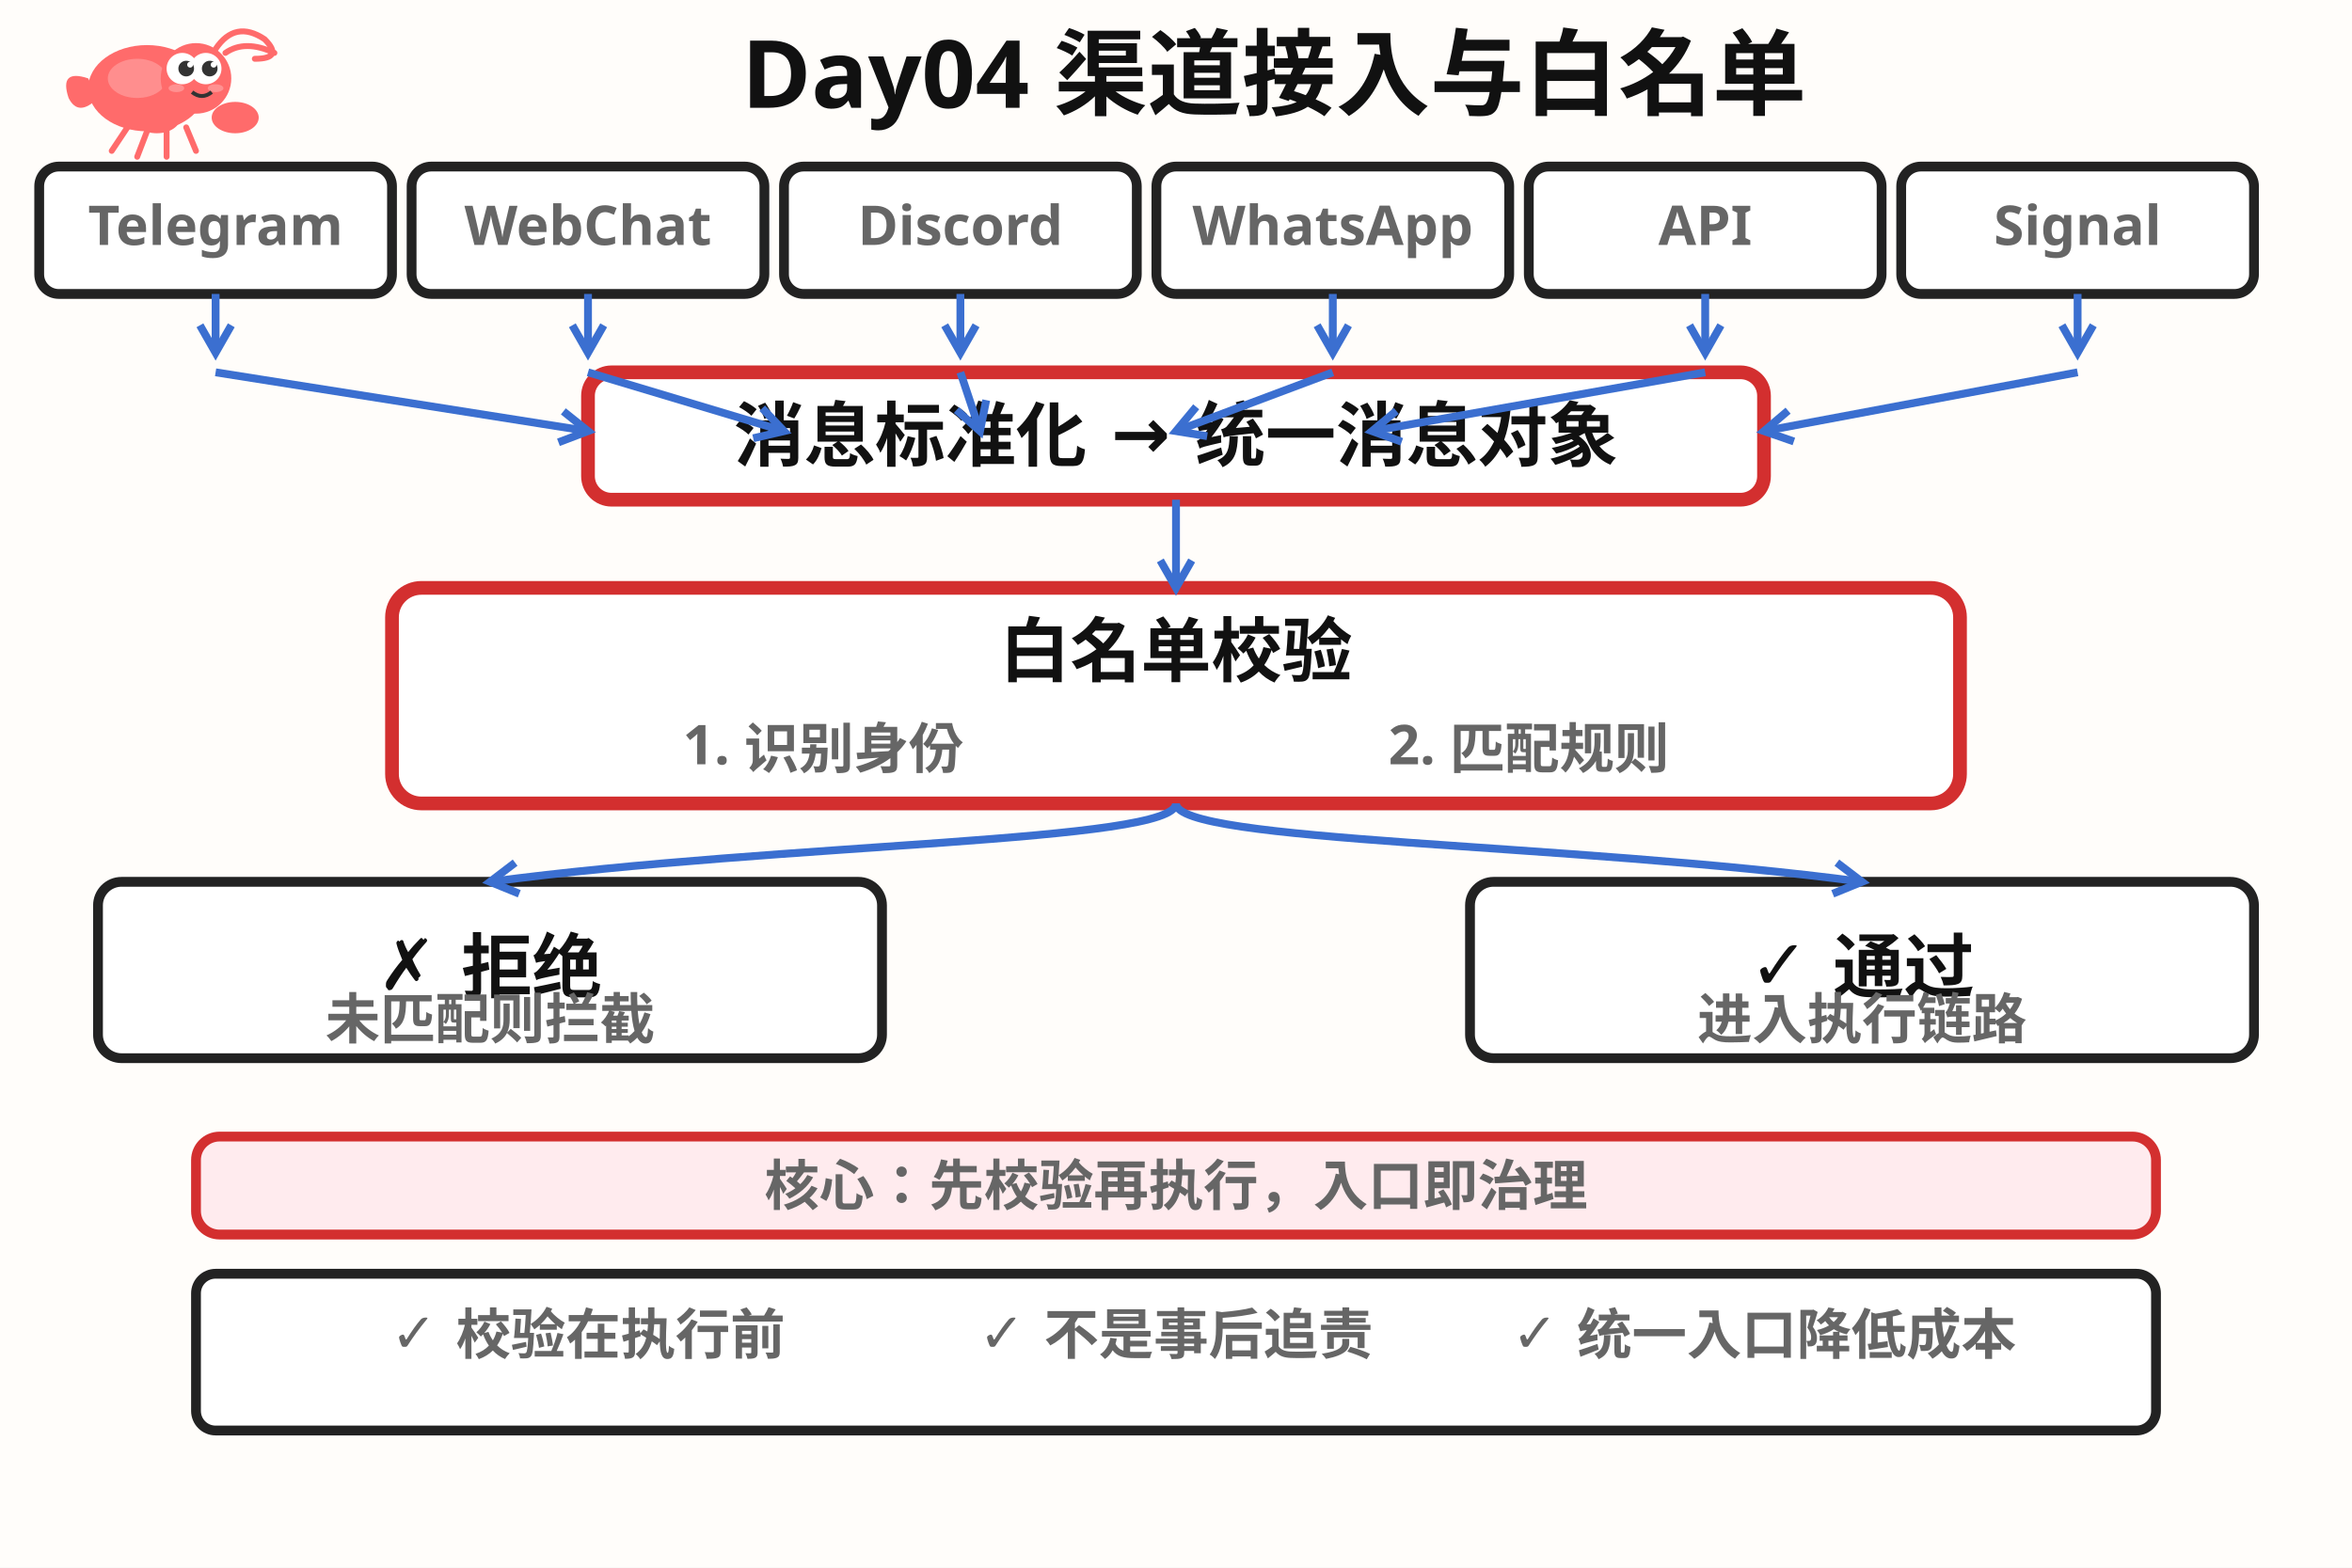
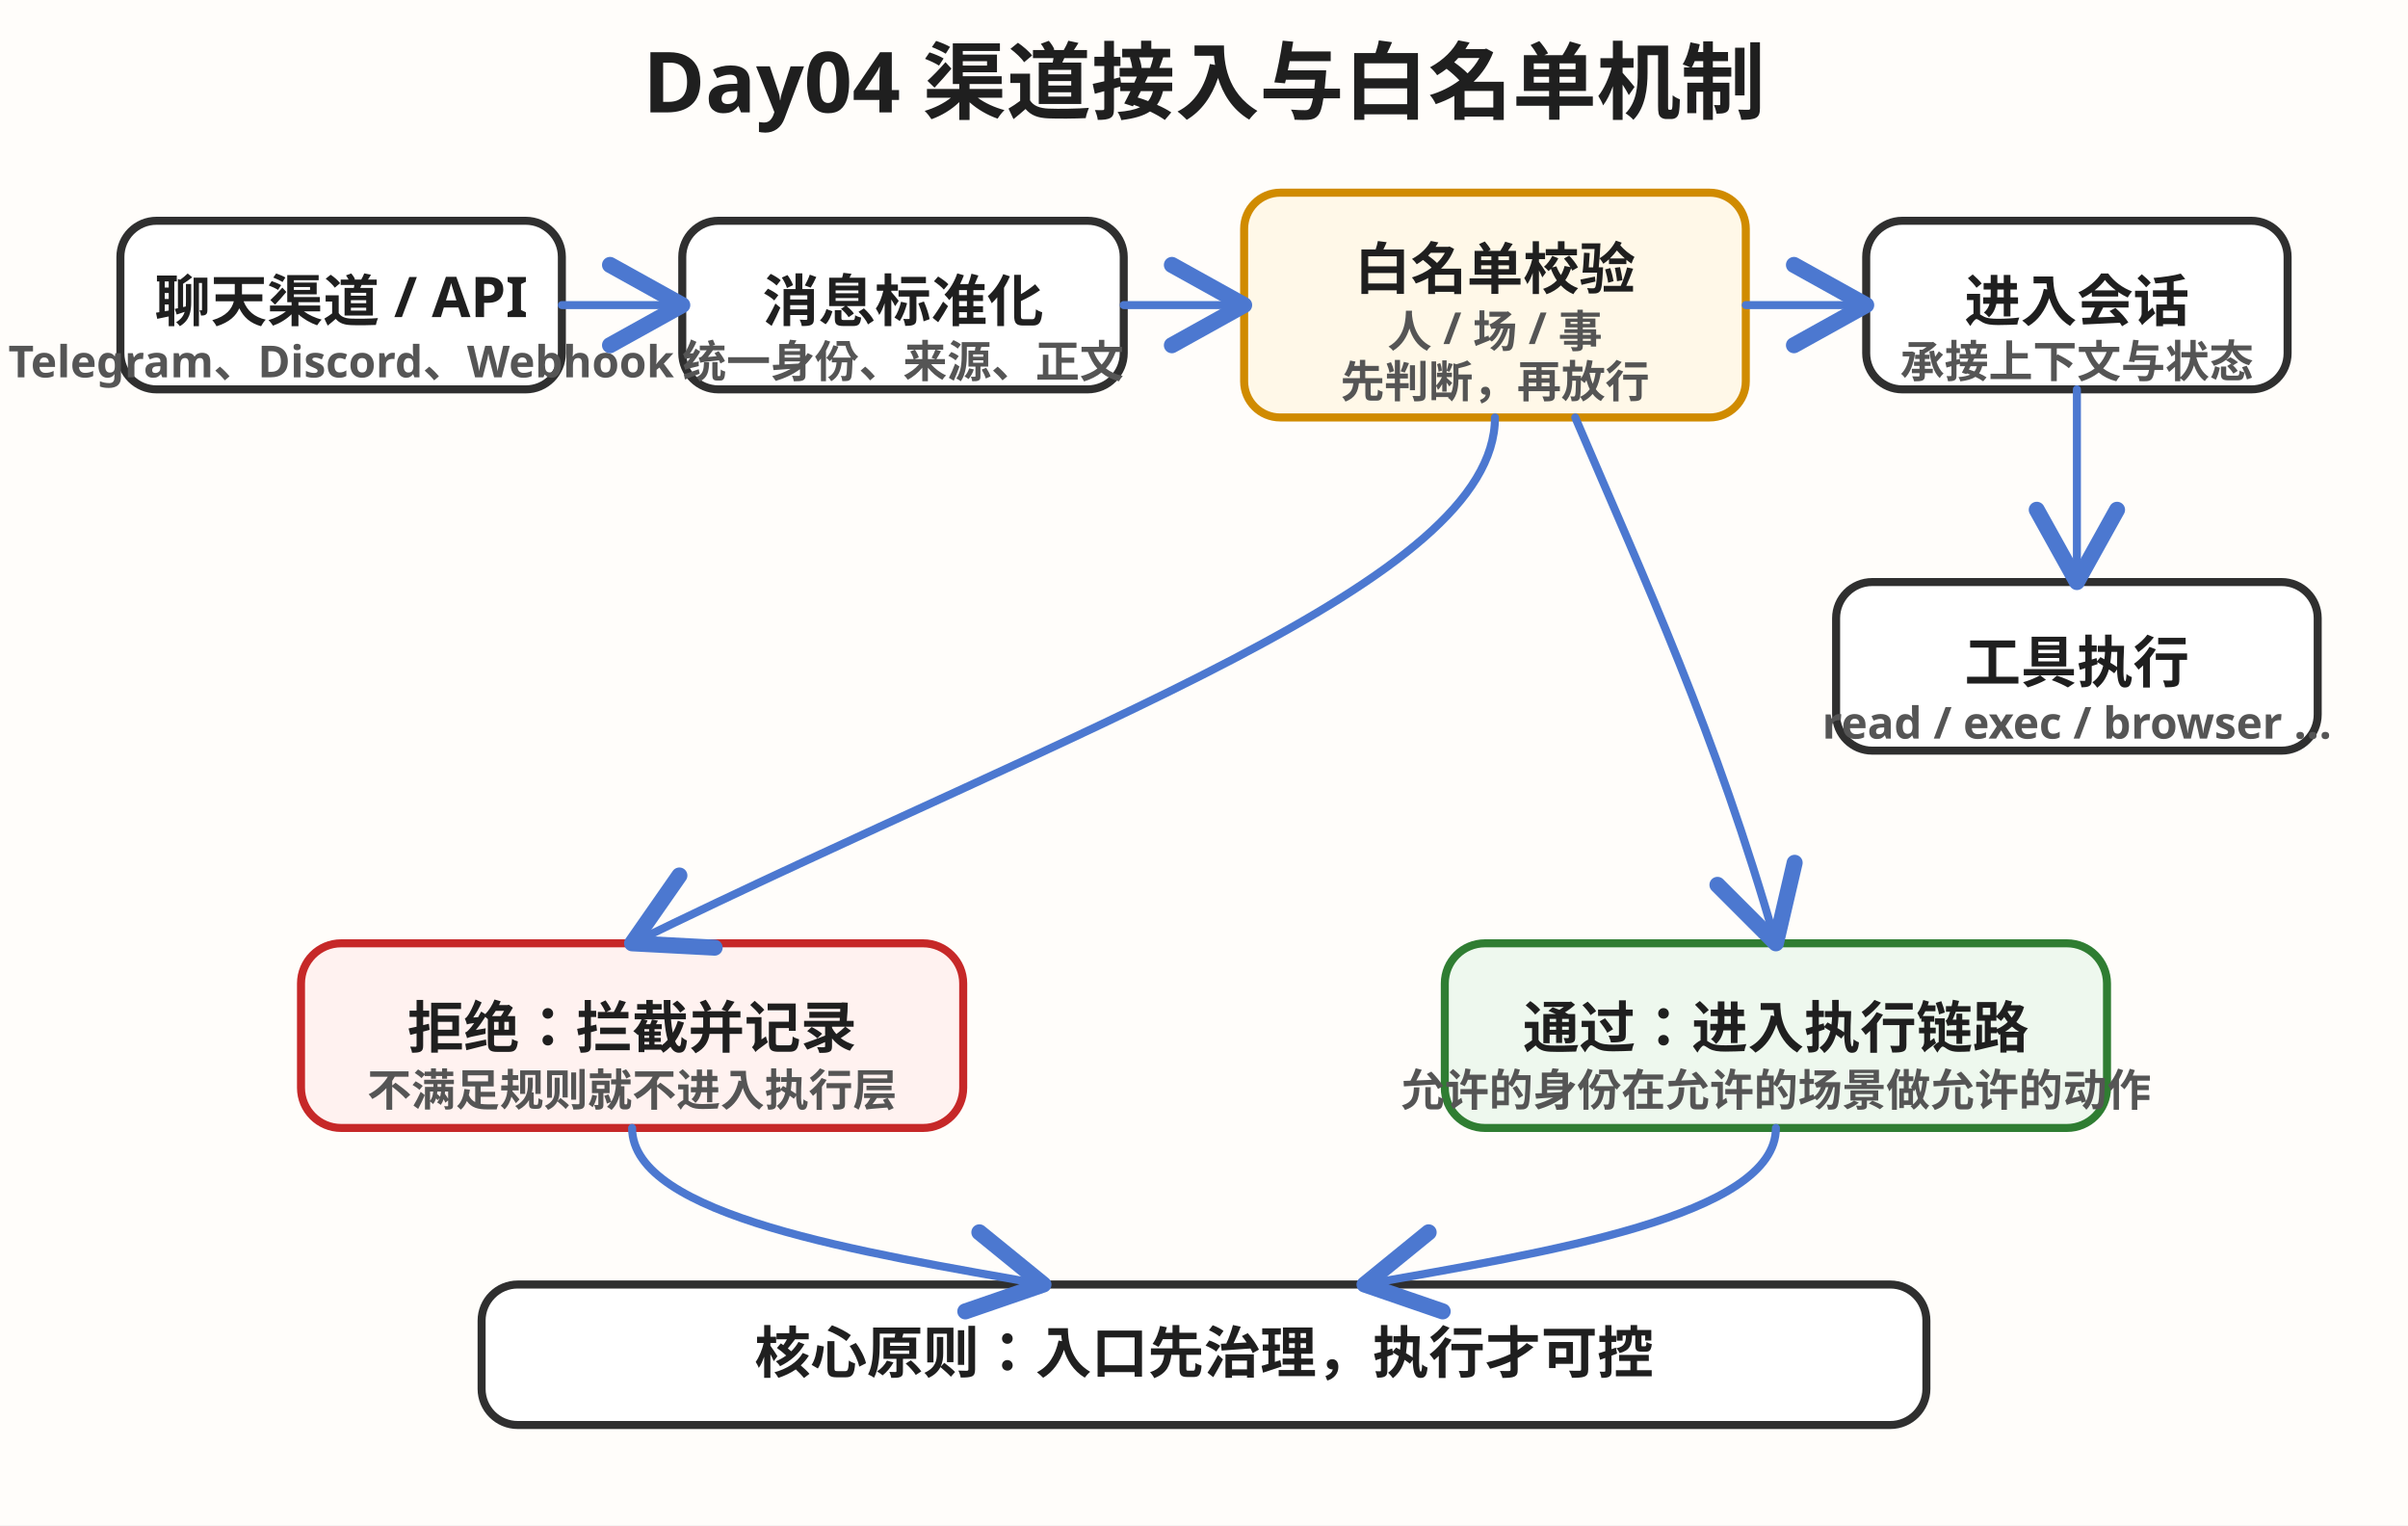
- <svg xmlns="http://www.w3.org/2000/svg" width="1200" height="800" viewBox="0 0 1200 800">
+ <svg xmlns="http://www.w3.org/2000/svg" width="1200" height="760" viewBox="0 0 1200 760">
  <defs>
    <style>
      .bg{fill:#fffdfa}
-       .title{font:700 48px 'HanziPen SC','Hannotate SC','KaiTi','STKaiti','PingFang SC','Microsoft YaHei',sans-serif;fill:#111}
-       .text{font:700 36px 'HanziPen SC','Hannotate SC','KaiTi','STKaiti','PingFang SC','Microsoft YaHei',sans-serif;fill:#111}
-       .label{font:600 28px 'HanziPen SC','Hannotate SC','KaiTi','STKaiti','PingFang SC','Microsoft YaHei',sans-serif;fill:#666}
-       .box{fill:#fff;stroke:#222;stroke-width:5}
-       .box-highlight{fill:#fff;stroke:#d32f2f;stroke-width:7}
-       .box2{fill:#f5f5f5;stroke:#333;stroke-width:3}
-       .arr{stroke:#3b6fd0;stroke-width:4;fill:none;marker-end:url(#a)}
-       .highlight{fill:#fff3e0;stroke:#ff9800;stroke-width:4}
-       .highlight-red{fill:#ffebee;stroke:#d32f2f;stroke-width:5}
+       .title{font:700 42px 'HanziPen SC','Hannotate SC','KaiTi','STKaiti','PingFang SC','Microsoft YaHei',sans-serif;fill:#1f1f1f}
+       .box{fill:#ffffff;stroke:#2f2f2f;stroke-width:4}
+       .safe{fill:#eef8ee;stroke:#2f7d32;stroke-width:4}
+       .warn{fill:#fff2f0;stroke:#c62828;stroke-width:4}
+       .note{fill:#fff8e8;stroke:#d08b00;stroke-width:4}
+       .text{font:700 28px 'HanziPen SC','Hannotate SC','KaiTi','STKaiti','PingFang SC','Microsoft YaHei',sans-serif;fill:#1f1f1f}
+       .small{font:600 22px 'HanziPen SC','Hannotate SC','KaiTi','STKaiti','PingFang SC','Microsoft YaHei',sans-serif;fill:#555}
+       .arrow{stroke:#4c78d0;stroke-width:4;fill:none;stroke-linecap:round;stroke-linejoin:round;marker-end:url(#arrowHead)}
    </style>
-     <marker id="a" markerWidth="5" markerHeight="5" refX="4" refY="2.5" orient="auto">
-       <path d="M0.5,0.5 L4,2.5 L0.5,4.5" fill="none" stroke="#3b6fd0" stroke-width="1" />
+     <marker id="arrowHead" markerWidth="12" markerHeight="12" refX="10" refY="6" orient="auto">
+       <path d="M1,1 L10,6 L1,11" fill="none" stroke="#4c78d0" stroke-width="2" stroke-linecap="round" stroke-linejoin="round" />
    </marker>
  </defs>
-   <rect class="bg" x="0" y="0" width="1200" height="800" />
-   <g transform="translate(25, 5)">
-     <ellipse fill="#FF6B6B" cx="50" cy="40" rx="30" ry="22" />
-     <ellipse fill="#FF8E8E" cx="45" cy="35" rx="15" ry="10" />
-     <circle fill="#FF6B6B" cx="75" cy="35" r="18" />
-     <circle fill="#fff" cx="80" cy="30" r="8" />
-     <circle fill="#fff" cx="68" cy="30" r="8" />
-     <circle fill="#333" cx="82" cy="30" r="4" />
-     <circle fill="#333" cx="70" cy="30" r="4" />
-     <circle fill="#fff" cx="84" cy="28" r="1.5" />
-     <circle fill="#fff" cx="72" cy="28" r="1.5" />
-     <ellipse fill="#FFAAAA" cx="85" cy="40" rx="4" ry="2" opacity="0.6" />
-     <ellipse fill="#FFAAAA" cx="65" cy="40" rx="4" ry="2" opacity="0.6" />
-     <path stroke="#333" stroke-width="2" fill="none" d="M73,42 Q78,46 83,42" />
-     <path stroke="#FF6B6B" stroke-width="3" fill="none" stroke-linecap="round" d="M85,20 Q95,5 110,15 Q120,25 105,25" />
-     <path stroke="#FF6B6B" stroke-width="3" fill="none" stroke-linecap="round" d="M90,22 Q100,15 115,22" />
-     <ellipse fill="#FF6B6B" cx="55" cy="55" rx="12" ry="8" />
-     <ellipse fill="#FF6B6B" cx="95" cy="55" rx="12" ry="8" />
-     <line stroke="#FF6B6B" stroke-width="3" stroke-linecap="round" x1="40" y1="60" x2="32" y2="72" />
-     <line stroke="#FF6B6B" stroke-width="3" stroke-linecap="round" x1="50" y1="62" x2="45" y2="75" />
-     <line stroke="#FF6B6B" stroke-width="3" stroke-linecap="round" x1="60" y1="62" x2="60" y2="75" />
-     <line stroke="#FF6B6B" stroke-width="3" stroke-linecap="round" x1="70" y1="60" x2="75" y2="72" />
-     <path fill="#FF6B6B" d="M20,35 Q5,30 10,45 Q15,55 25,45" />
-   </g>
-   <text class="title" x="650" y="55" text-anchor="middle">Day04 渠道接入与白名单</text>
-   <rect class="box" x="20" y="85" width="180" height="65" rx="10" fill="#e3f2fd" stroke="#1976d2" />
-   <text class="label" x="110" y="125" text-anchor="middle">Telegram</text>
-   <rect class="box" x="210" y="85" width="180" height="65" rx="10" fill="#e3f2fd" stroke="#1976d2" />
-   <text class="label" x="300" y="125" text-anchor="middle">WebChat</text>
-   <rect class="box" x="400" y="85" width="180" height="65" rx="10" fill="#e3f2fd" stroke="#1976d2" />
-   <text class="label" x="490" y="125" text-anchor="middle">Discord</text>
-   <rect class="box" x="590" y="85" width="180" height="65" rx="10" fill="#e3f2fd" stroke="#1976d2" />
-   <text class="label" x="680" y="125" text-anchor="middle">WhatsApp</text>
-   <rect class="box" x="780" y="85" width="180" height="65" rx="10" fill="#e3f2fd" stroke="#1976d2" />
-   <text class="label" x="870" y="125" text-anchor="middle">API</text>
-   <rect class="box" x="970" y="85" width="180" height="65" rx="10" fill="#e3f2fd" stroke="#1976d2" />
-   <text class="label" x="1060" y="125" text-anchor="middle">Signal</text>
-   <path class="arr" d="M110,150 L110,180" />
-   <path class="arr" d="M300,150 L300,180" />
-   <path class="arr" d="M490,150 L490,180" />
-   <path class="arr" d="M680,150 L680,180" />
-   <path class="arr" d="M870,150 L870,180" />
-   <path class="arr" d="M1060,150 L1060,180" />
-   <rect class="box-highlight" x="300" y="190" width="600" height="65" rx="12" fill="#fff8e1" />
-   <text class="text" x="600" y="235" text-anchor="middle">消息标准化 → 统一消息对象</text>
-   <path class="arr" d="M110,190 L300,220" />
-   <path class="arr" d="M300,190 L400,220" />
-   <path class="arr" d="M490,190 L500,220" />
-   <path class="arr" d="M680,190 L600,220" />
-   <path class="arr" d="M870,190 L700,220" />
-   <path class="arr" d="M1060,190 L900,220" />
-   <rect class="box-highlight" x="200" y="300" width="800" height="110" rx="15" fill="#f5fff5" />
-   <text class="text" x="600" y="345" text-anchor="middle" fill="#2e7d32">白名单校验</text>
-   <text class="label" x="420" y="390" text-anchor="middle">1. 识别身份</text>
-   <text class="label" x="780" y="390" text-anchor="middle">2. 匹配规则</text>
-   <path class="arr" d="M600,255 L600,300" />
-   <rect class="box" x="50" y="450" width="400" height="90" rx="12" fill="#ffebee" stroke="#e53935" />
-   <text class="text" x="250" y="505" text-anchor="middle" fill="#c62828">✗ 拒绝</text>
-   <text class="label" x="250" y="530" text-anchor="middle">未匹配则拦截</text>
-   <rect class="box" x="750" y="450" width="400" height="90" rx="12" fill="#e8f5e9" stroke="#43a047" />
-   <text class="text" x="950" y="505" text-anchor="middle" fill="#2e7d32">✓ 通过</text>
-   <text class="label" x="950" y="530" text-anchor="middle">进入执行链路</text>
-   <path d="M600,410 C600,430 400,430 250,450" stroke="#3b6fd0" stroke-width="4" fill="none" marker-end="url(#a)" />
-   <path d="M600,410 C600,430 800,430 950,450" stroke="#3b6fd0" stroke-width="4" fill="none" marker-end="url(#a)" />
-   <rect class="highlight-red" x="100" y="580" width="1000" height="50" rx="12" />
-   <text class="label" x="600" y="615" text-anchor="middle">核心：先校验再执行，入口即治理</text>
-   <rect class="box" x="100" y="650" width="1000" height="80" rx="10" fill="#f5f5f5" stroke="#666" />
-   <text class="label" x="300" y="690" text-anchor="middle">✓ 校验在执行前</text>
-   <text class="label" x="600" y="690" text-anchor="middle">✓ 不是事后追责</text>
-   <text class="label" x="900" y="690" text-anchor="middle">✓ 统一入口降低成本</text>
+   <rect class="bg" x="0" y="0" width="1200" height="760" />
+   <text class="title" x="600" y="56" text-anchor="middle">Day04 渠道接入与白名单机制</text>
+   <rect class="box" x="60" y="110" width="220" height="84" rx="18" />
+   <text class="text" x="170" y="160" text-anchor="middle">聊天渠道 / API</text>
+   <text class="small" x="170" y="188" text-anchor="middle">Telegram、Discord、Webhook</text>
+   <rect class="box" x="340" y="110" width="220" height="84" rx="18" />
+   <text class="text" x="450" y="160" text-anchor="middle">消息标准化</text>
+   <text class="small" x="450" y="188" text-anchor="middle">统一身份、来源、正文</text>
+   <rect class="note" x="620" y="96" width="250" height="112" rx="18" />
+   <text class="text" x="745" y="144" text-anchor="middle">白名单校验</text>
+   <text class="small" x="745" y="173" text-anchor="middle">人 / 场 / 事</text>
+   <text class="small" x="745" y="198" text-anchor="middle">先判断，再放行</text>
+   <rect class="box" x="930" y="110" width="210" height="84" rx="18" />
+   <text class="text" x="1035" y="160" text-anchor="middle">进入会话</text>
+   <text class="small" x="1035" y="188" text-anchor="middle">承接上下文与状态</text>
+   <path class="arrow" d="M280 152 C300 152, 320 152, 340 152" />
+   <path class="arrow" d="M560 152 C580 152, 600 152, 620 152" />
+   <path class="arrow" d="M870 152 C890 152, 910 152, 930 152" />
+   <rect class="box" x="915" y="290" width="240" height="84" rx="18" />
+   <text class="text" x="1035" y="340" text-anchor="middle">工具执行</text>
+   <text class="small" x="1035" y="368" text-anchor="middle">read / exec / browser ...</text>
+   <path class="arrow" d="M1035 194 C1035 220, 1035 252, 1035 290" />
+   <rect class="safe" x="720" y="470" width="330" height="92" rx="20" />
+   <text class="text" x="885" y="522" text-anchor="middle">通过：进入执行链路</text>
+   <text class="small" x="885" y="551" text-anchor="middle">允许的身份在允许的场景做允许的动作</text>
+   <rect class="warn" x="150" y="470" width="330" height="92" rx="20" />
+   <text class="text" x="315" y="522" text-anchor="middle">拒绝：拦截并记录</text>
+   <text class="small" x="315" y="551" text-anchor="middle">不满足规则就不进入执行层</text>
+   <path class="arrow" d="M745 208 C745 290, 540 360, 315 470" />
+   <path class="arrow" d="M785 208 C820 290, 855 365, 885 470" />
+   <rect class="box" x="240" y="640" width="720" height="70" rx="18" />
+   <text class="text" x="600" y="684" text-anchor="middle">核心原则：入口先治理，执行才可控</text>
+   <path class="arrow" d="M315 562 C315 606, 430 624, 520 640" />
+   <path class="arrow" d="M885 562 C885 606, 770 624, 680 640" />
</svg>
